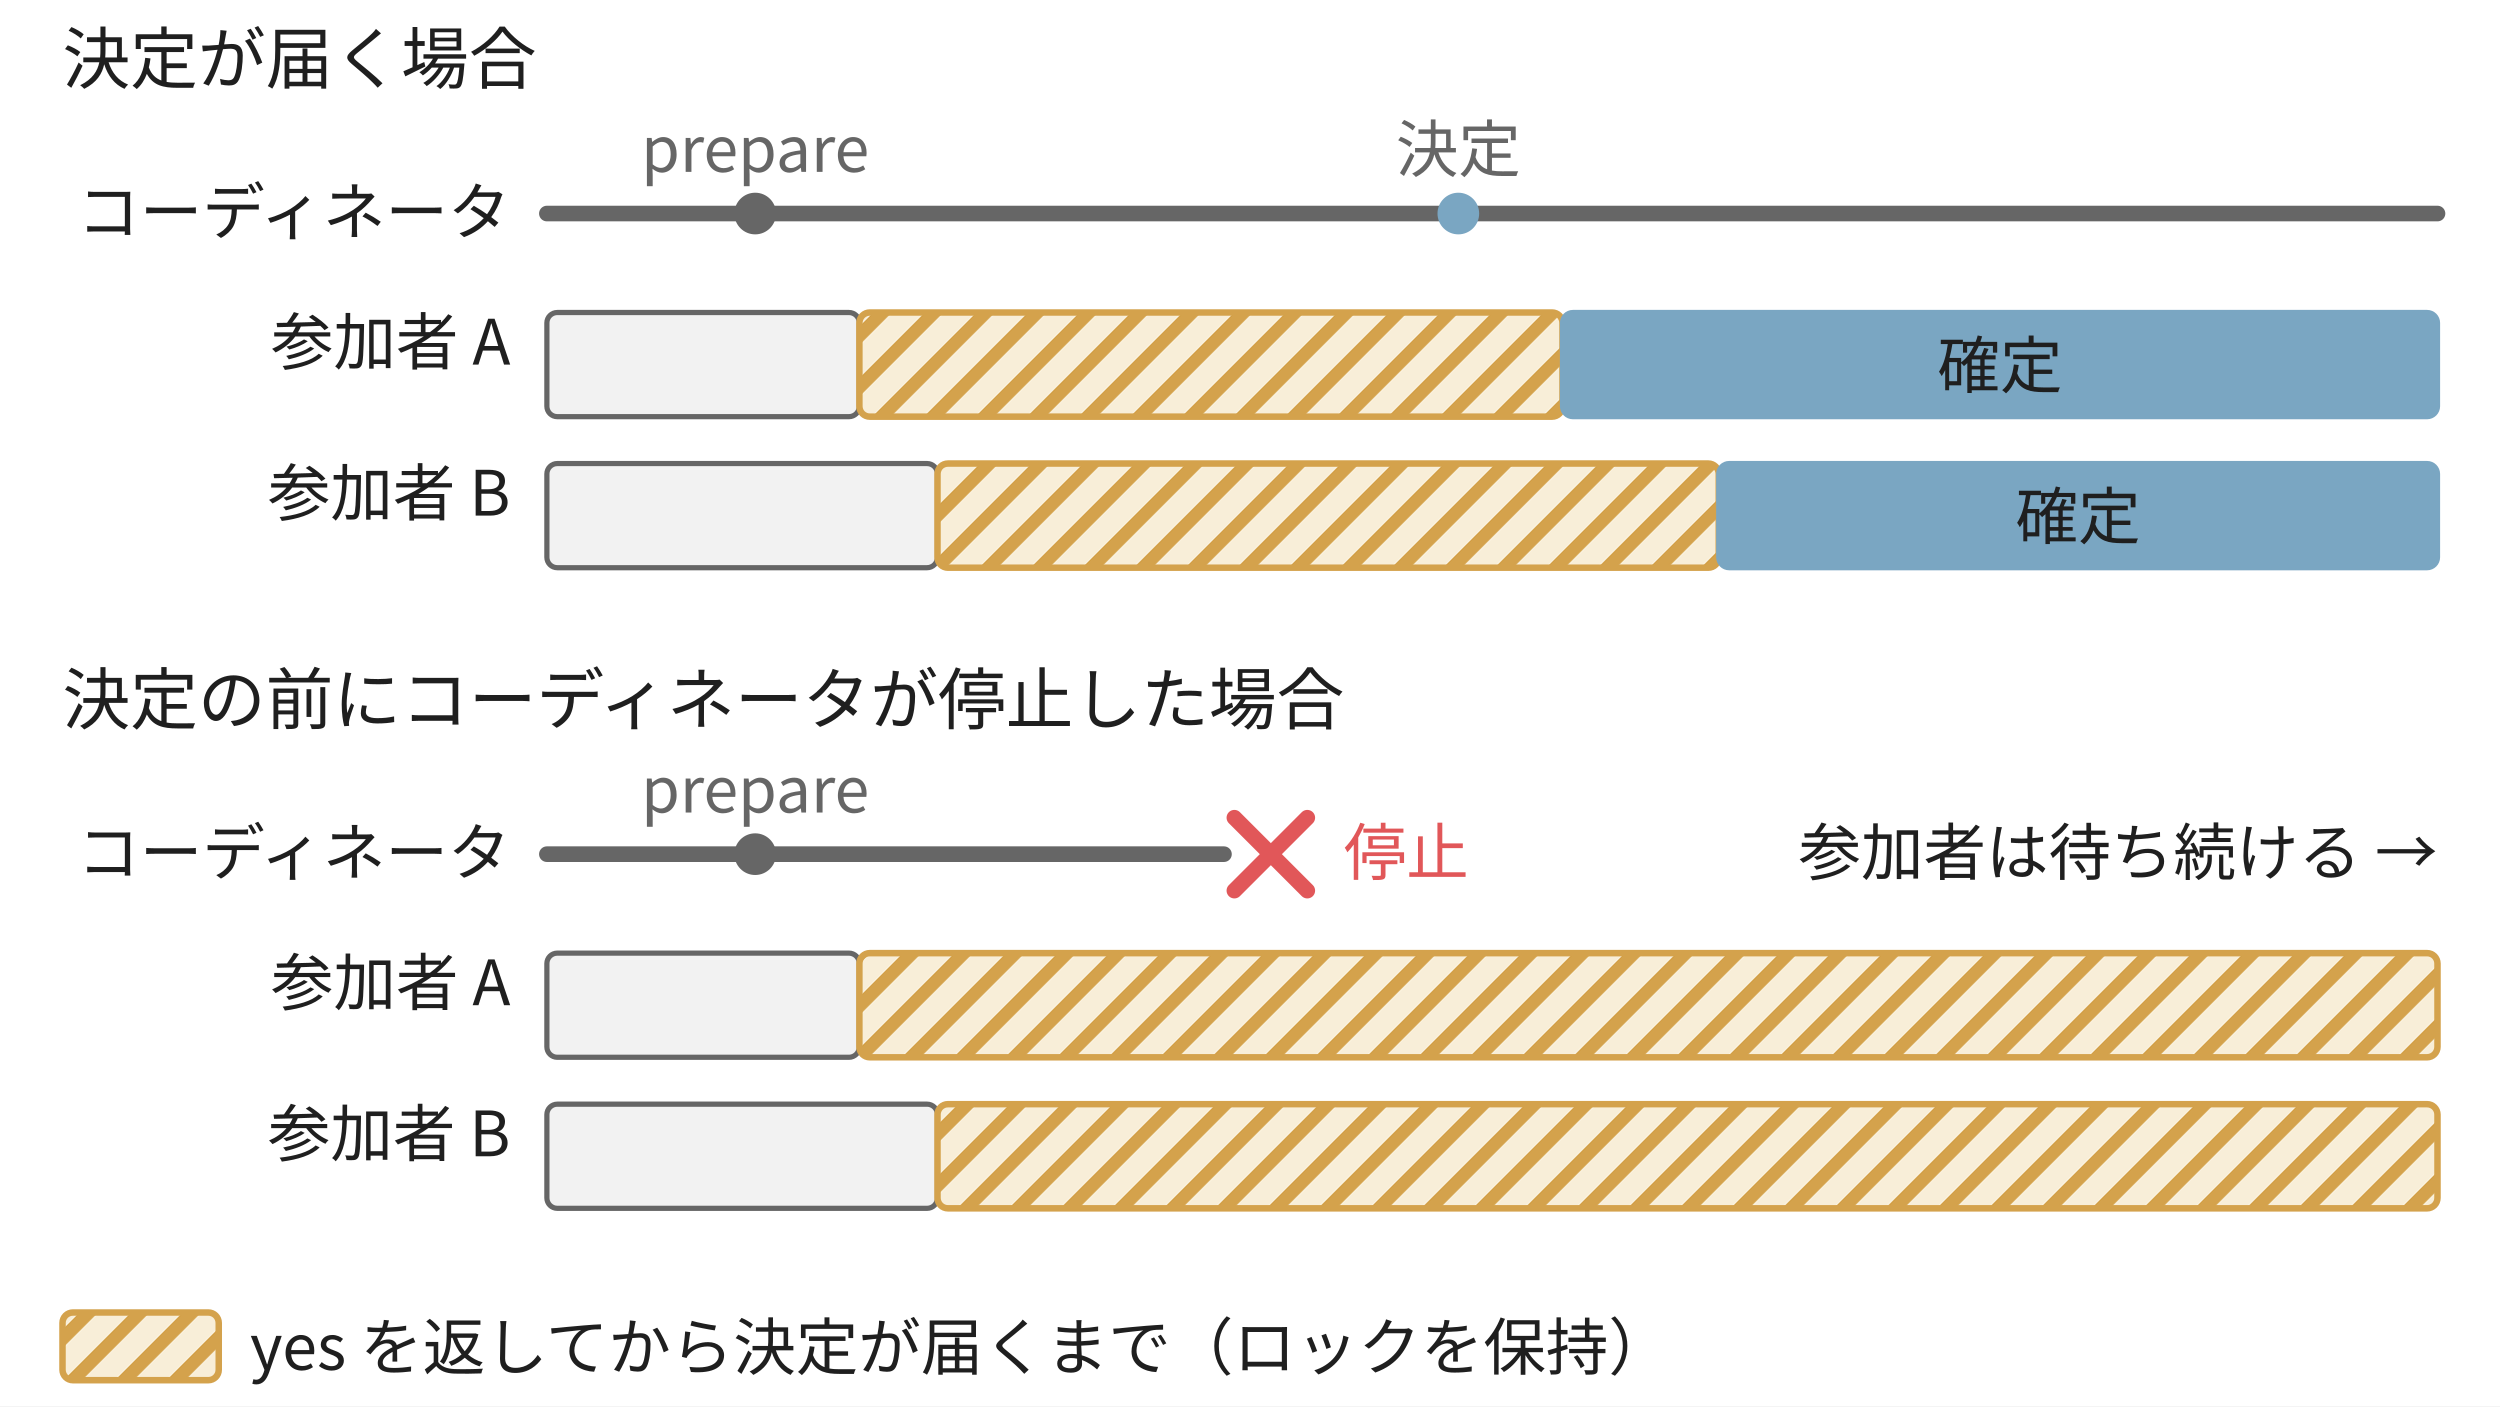
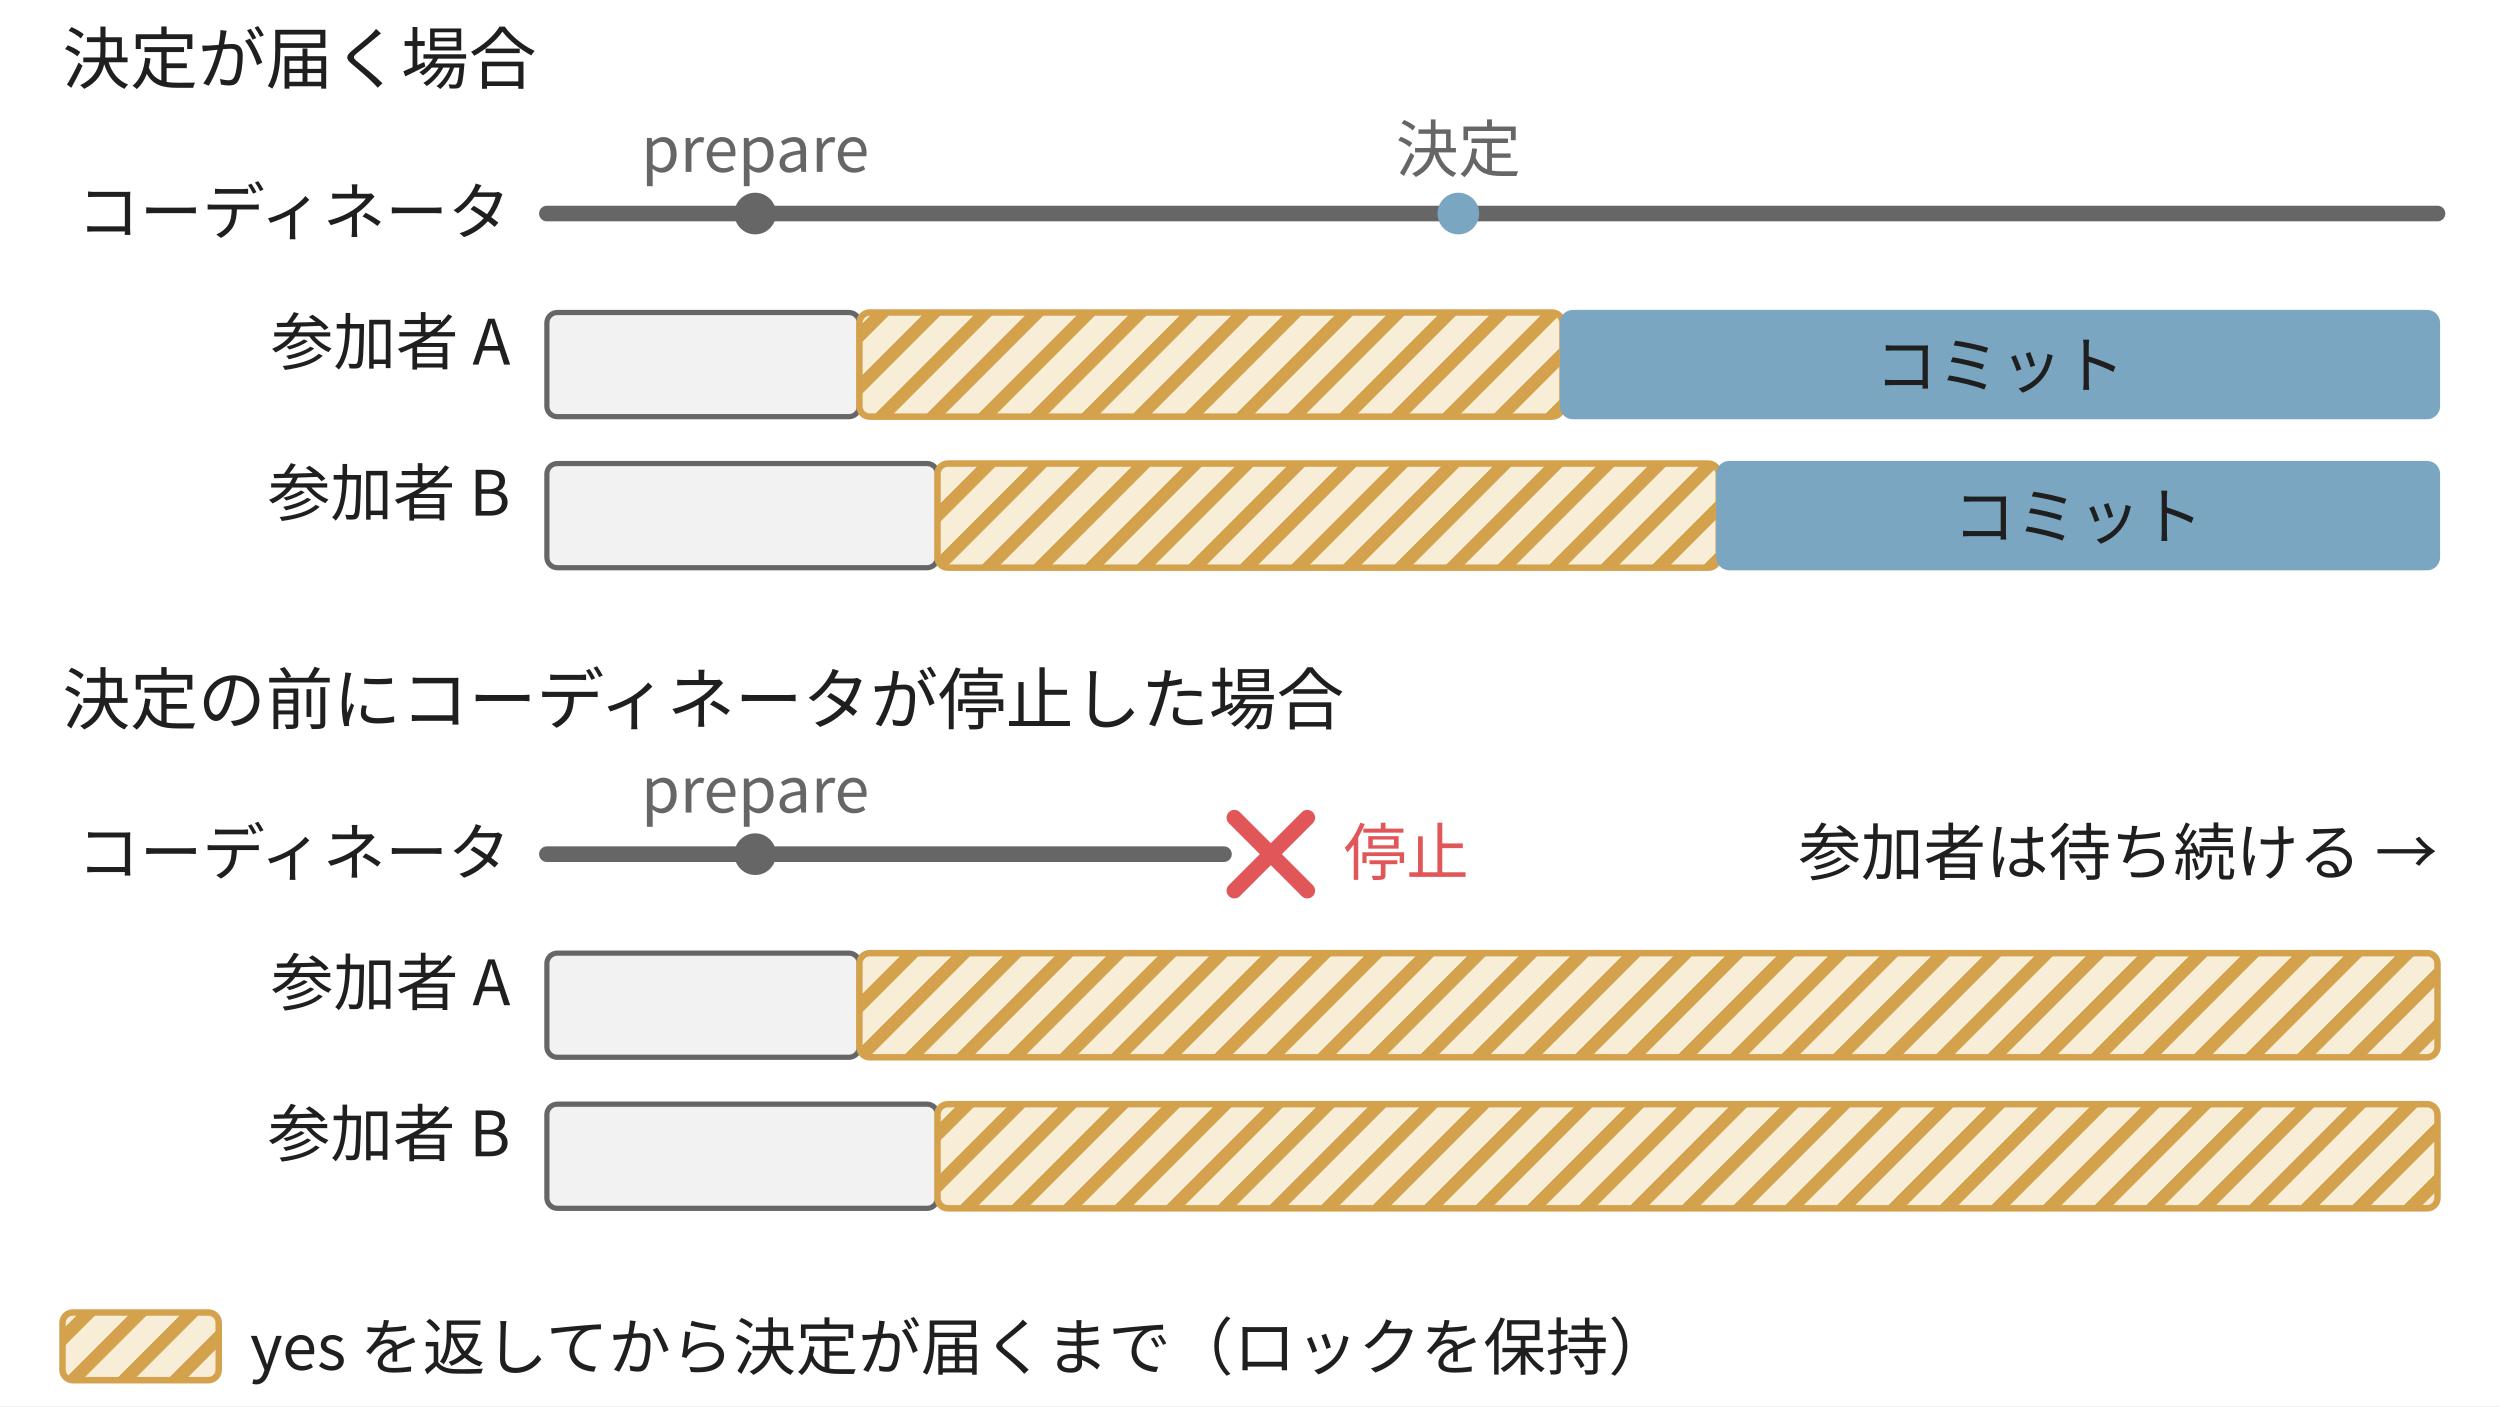
<svg xmlns="http://www.w3.org/2000/svg" width="960" height="540" viewBox="0 0 960 540" role="img">
  <style>text{font-family:'Hiragino Sans','Noto Sans CJK JP','Yu Gothic',sans-serif;fill:#1f1f1f}</style>
  <defs>
    <marker id="arrow-sub" viewBox="0 0 10 10" refX="8" refY="5" markerWidth="4" markerHeight="4" orient="auto-start-reverse">
      <path d="M0,0 L10,5 L0,10 z" fill="#666666" />
    </marker>
    <marker id="arrow-accent" viewBox="0 0 10 10" refX="8" refY="5" markerWidth="4" markerHeight="4" orient="auto-start-reverse">
      <path d="M0,0 L10,5 L0,10 z" fill="#7aa6c2" />
    </marker>
    <marker id="arrow-red" viewBox="0 0 10 10" refX="8" refY="5" markerWidth="4" markerHeight="4" orient="auto-start-reverse">
      <path d="M0,0 L10,5 L0,10 z" fill="#e15759" />
    </marker>
    <pattern id="hatch" patternUnits="userSpaceOnUse" width="14" height="14" patternTransform="rotate(45)">
      <rect width="14" height="14" fill="#f8eed8" />
      <rect width="5" height="14" fill="#d4a24c" />
    </pattern>
  </defs>
  <rect width="960" height="540" fill="#ffffff" />
  <text x="24" y="32" font-size="26" font-weight="normal" text-anchor="start" style="fill:#1f1f1f">決定が届く場合</text>
  <text x="196" y="90" font-size="24" font-weight="normal" text-anchor="end" style="fill:#1f1f1f">コーディネータ</text>
  <text x="196" y="140" font-size="24" font-weight="normal" text-anchor="end" style="fill:#1f1f1f">参加者 A</text>
  <text x="196" y="198" font-size="24" font-weight="normal" text-anchor="end" style="fill:#1f1f1f">参加者 B</text>
  <line x1="210" y1="82" x2="936" y2="82" stroke="#666666" stroke-width="6" stroke-linecap="round" />
  <circle cx="290" cy="82" r="8" fill="#666666" />
  <text x="290" y="66" font-size="24" font-weight="normal" text-anchor="middle" style="fill:#666666">prepare</text>
  <circle cx="560" cy="82" r="8" fill="#7aa6c2" />
  <text x="560" y="66" font-size="24" font-weight="normal" text-anchor="middle" style="fill:#666666">決定</text>
  <rect x="210" y="120" width="120" height="40" rx="4" fill="#f2f2f2" stroke="#666666" stroke-width="2" />
  <rect x="330" y="120" width="270" height="40" rx="4" fill="url(#hatch)" stroke="#d4a24c" stroke-width="2.5" />
  <rect x="600" y="120" width="336" height="40" rx="4" fill="#7aa6c2" stroke="#7aa6c2" stroke-width="2" />
-   <text x="768.0" y="149" font-size="24" font-weight="normal" text-anchor="middle" style="fill:#1f1f1f">確定</text>
+   <text x="768.0" y="149" font-size="24" font-weight="normal" text-anchor="middle" style="fill:#1f1f1f">コミット</text>
  <rect x="210" y="178" width="150" height="40" rx="4" fill="#f2f2f2" stroke="#666666" stroke-width="2" />
  <rect x="360" y="178" width="300" height="40" rx="4" fill="url(#hatch)" stroke="#d4a24c" stroke-width="2.5" />
  <rect x="660" y="178" width="276" height="40" rx="4" fill="#7aa6c2" stroke="#7aa6c2" stroke-width="2" />
-   <text x="798.0" y="207" font-size="24" font-weight="normal" text-anchor="middle" style="fill:#1f1f1f">確定</text>
+   <text x="798.0" y="207" font-size="24" font-weight="normal" text-anchor="middle" style="fill:#1f1f1f">コミット</text>
  <text x="24" y="278" font-size="26" font-weight="normal" text-anchor="start" style="fill:#1f1f1f">決定の前にコーディネータが停止した場合</text>
  <text x="196" y="336" font-size="24" font-weight="normal" text-anchor="end" style="fill:#1f1f1f">コーディネータ</text>
  <text x="196" y="386" font-size="24" font-weight="normal" text-anchor="end" style="fill:#1f1f1f">参加者 A</text>
  <text x="196" y="444" font-size="24" font-weight="normal" text-anchor="end" style="fill:#1f1f1f">参加者 B</text>
  <line x1="210" y1="328" x2="470" y2="328" stroke="#666666" stroke-width="6" stroke-linecap="round" />
  <circle cx="290" cy="328" r="8" fill="#666666" />
  <text x="290" y="312" font-size="24" font-weight="normal" text-anchor="middle" style="fill:#666666">prepare</text>
  <line x1="474" y1="314" x2="502" y2="342" stroke="#e15759" stroke-width="6" stroke-linecap="round" />
  <line x1="474" y1="342" x2="502" y2="314" stroke="#e15759" stroke-width="6" stroke-linecap="round" />
  <text x="516" y="336" font-size="24" font-weight="normal" text-anchor="start" style="fill:#e15759">停止</text>
  <rect x="210" y="366" width="120" height="40" rx="4" fill="#f2f2f2" stroke="#666666" stroke-width="2" />
  <rect x="330" y="366" width="606" height="40" rx="4" fill="url(#hatch)" stroke="#d4a24c" stroke-width="2.5" />
  <rect x="210" y="424" width="150" height="40" rx="4" fill="#f2f2f2" stroke="#666666" stroke-width="2" />
  <rect x="360" y="424" width="576" height="40" rx="4" fill="url(#hatch)" stroke="#d4a24c" stroke-width="2.5" />
  <text x="936" y="336" font-size="24" font-weight="normal" text-anchor="end" style="fill:#1f1f1f">参加者は待ち続ける →</text>
  <rect x="24" y="504" width="60" height="26" rx="4" fill="url(#hatch)" stroke="#d4a24c" stroke-width="2.5" />
  <text x="96" y="526" font-size="24" font-weight="normal" text-anchor="start" style="fill:#1f1f1f">yes を返してから決定が届くまで（ロックを保持）</text>
</svg>
